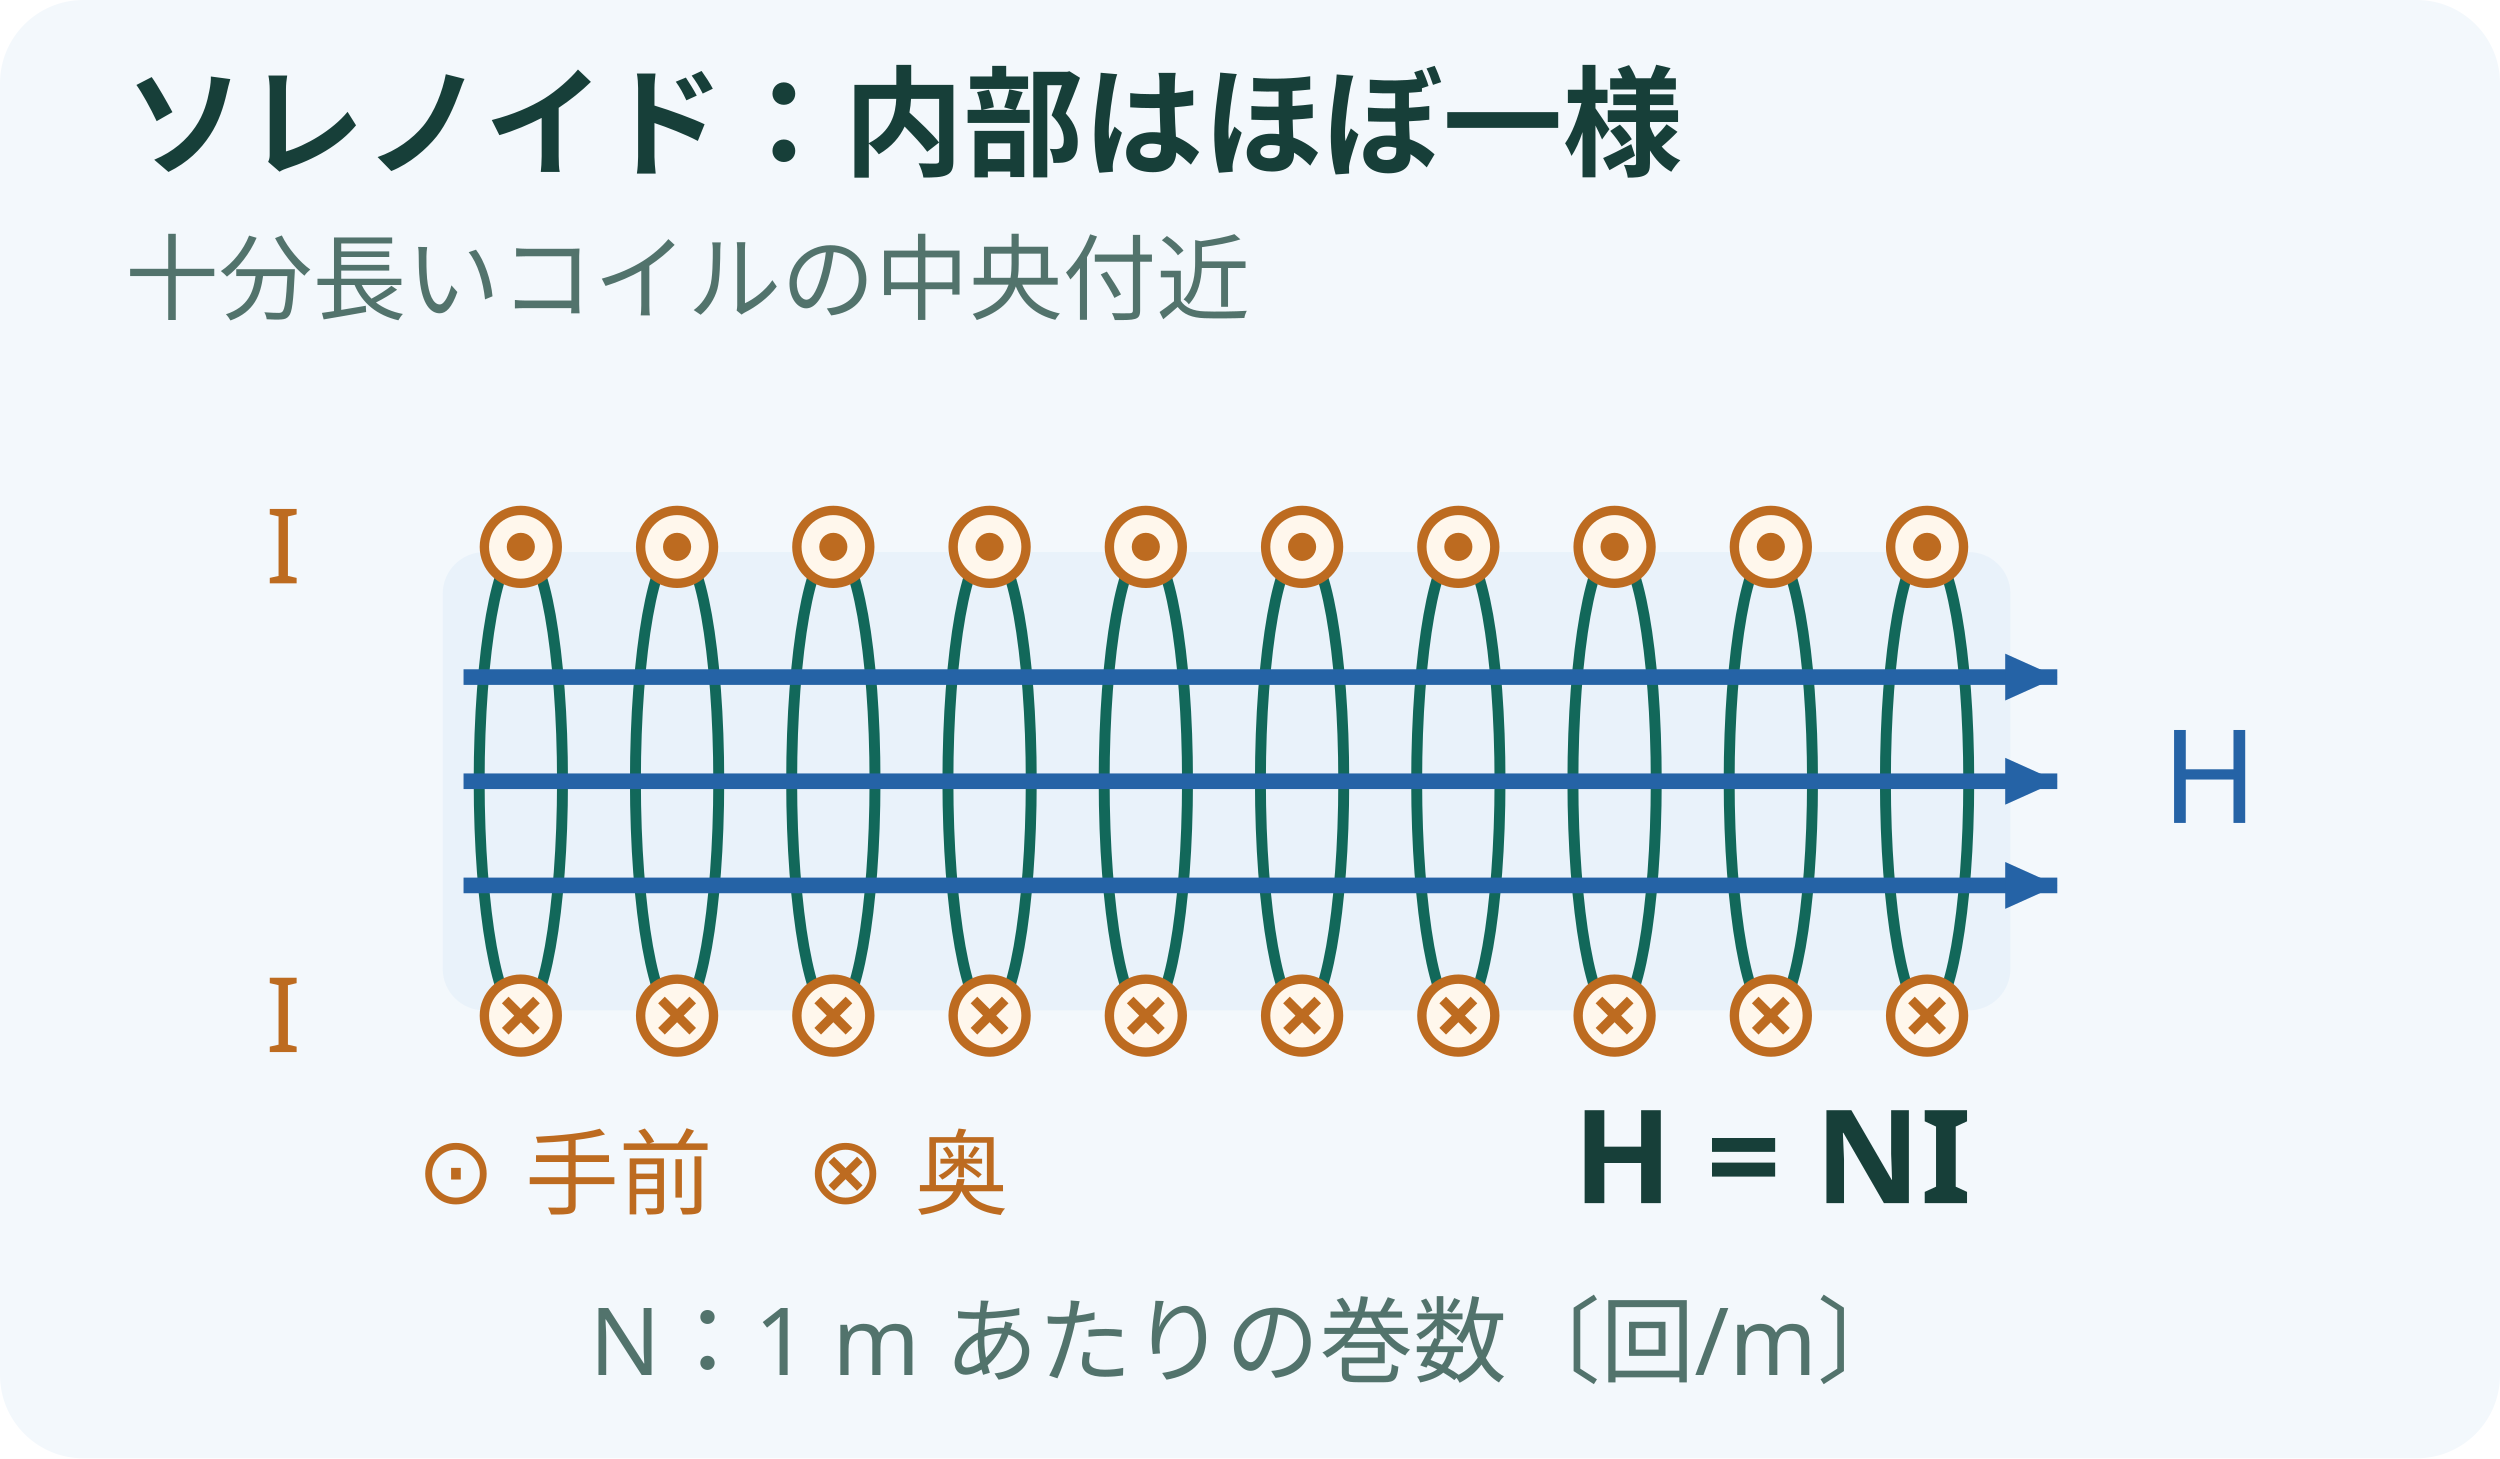
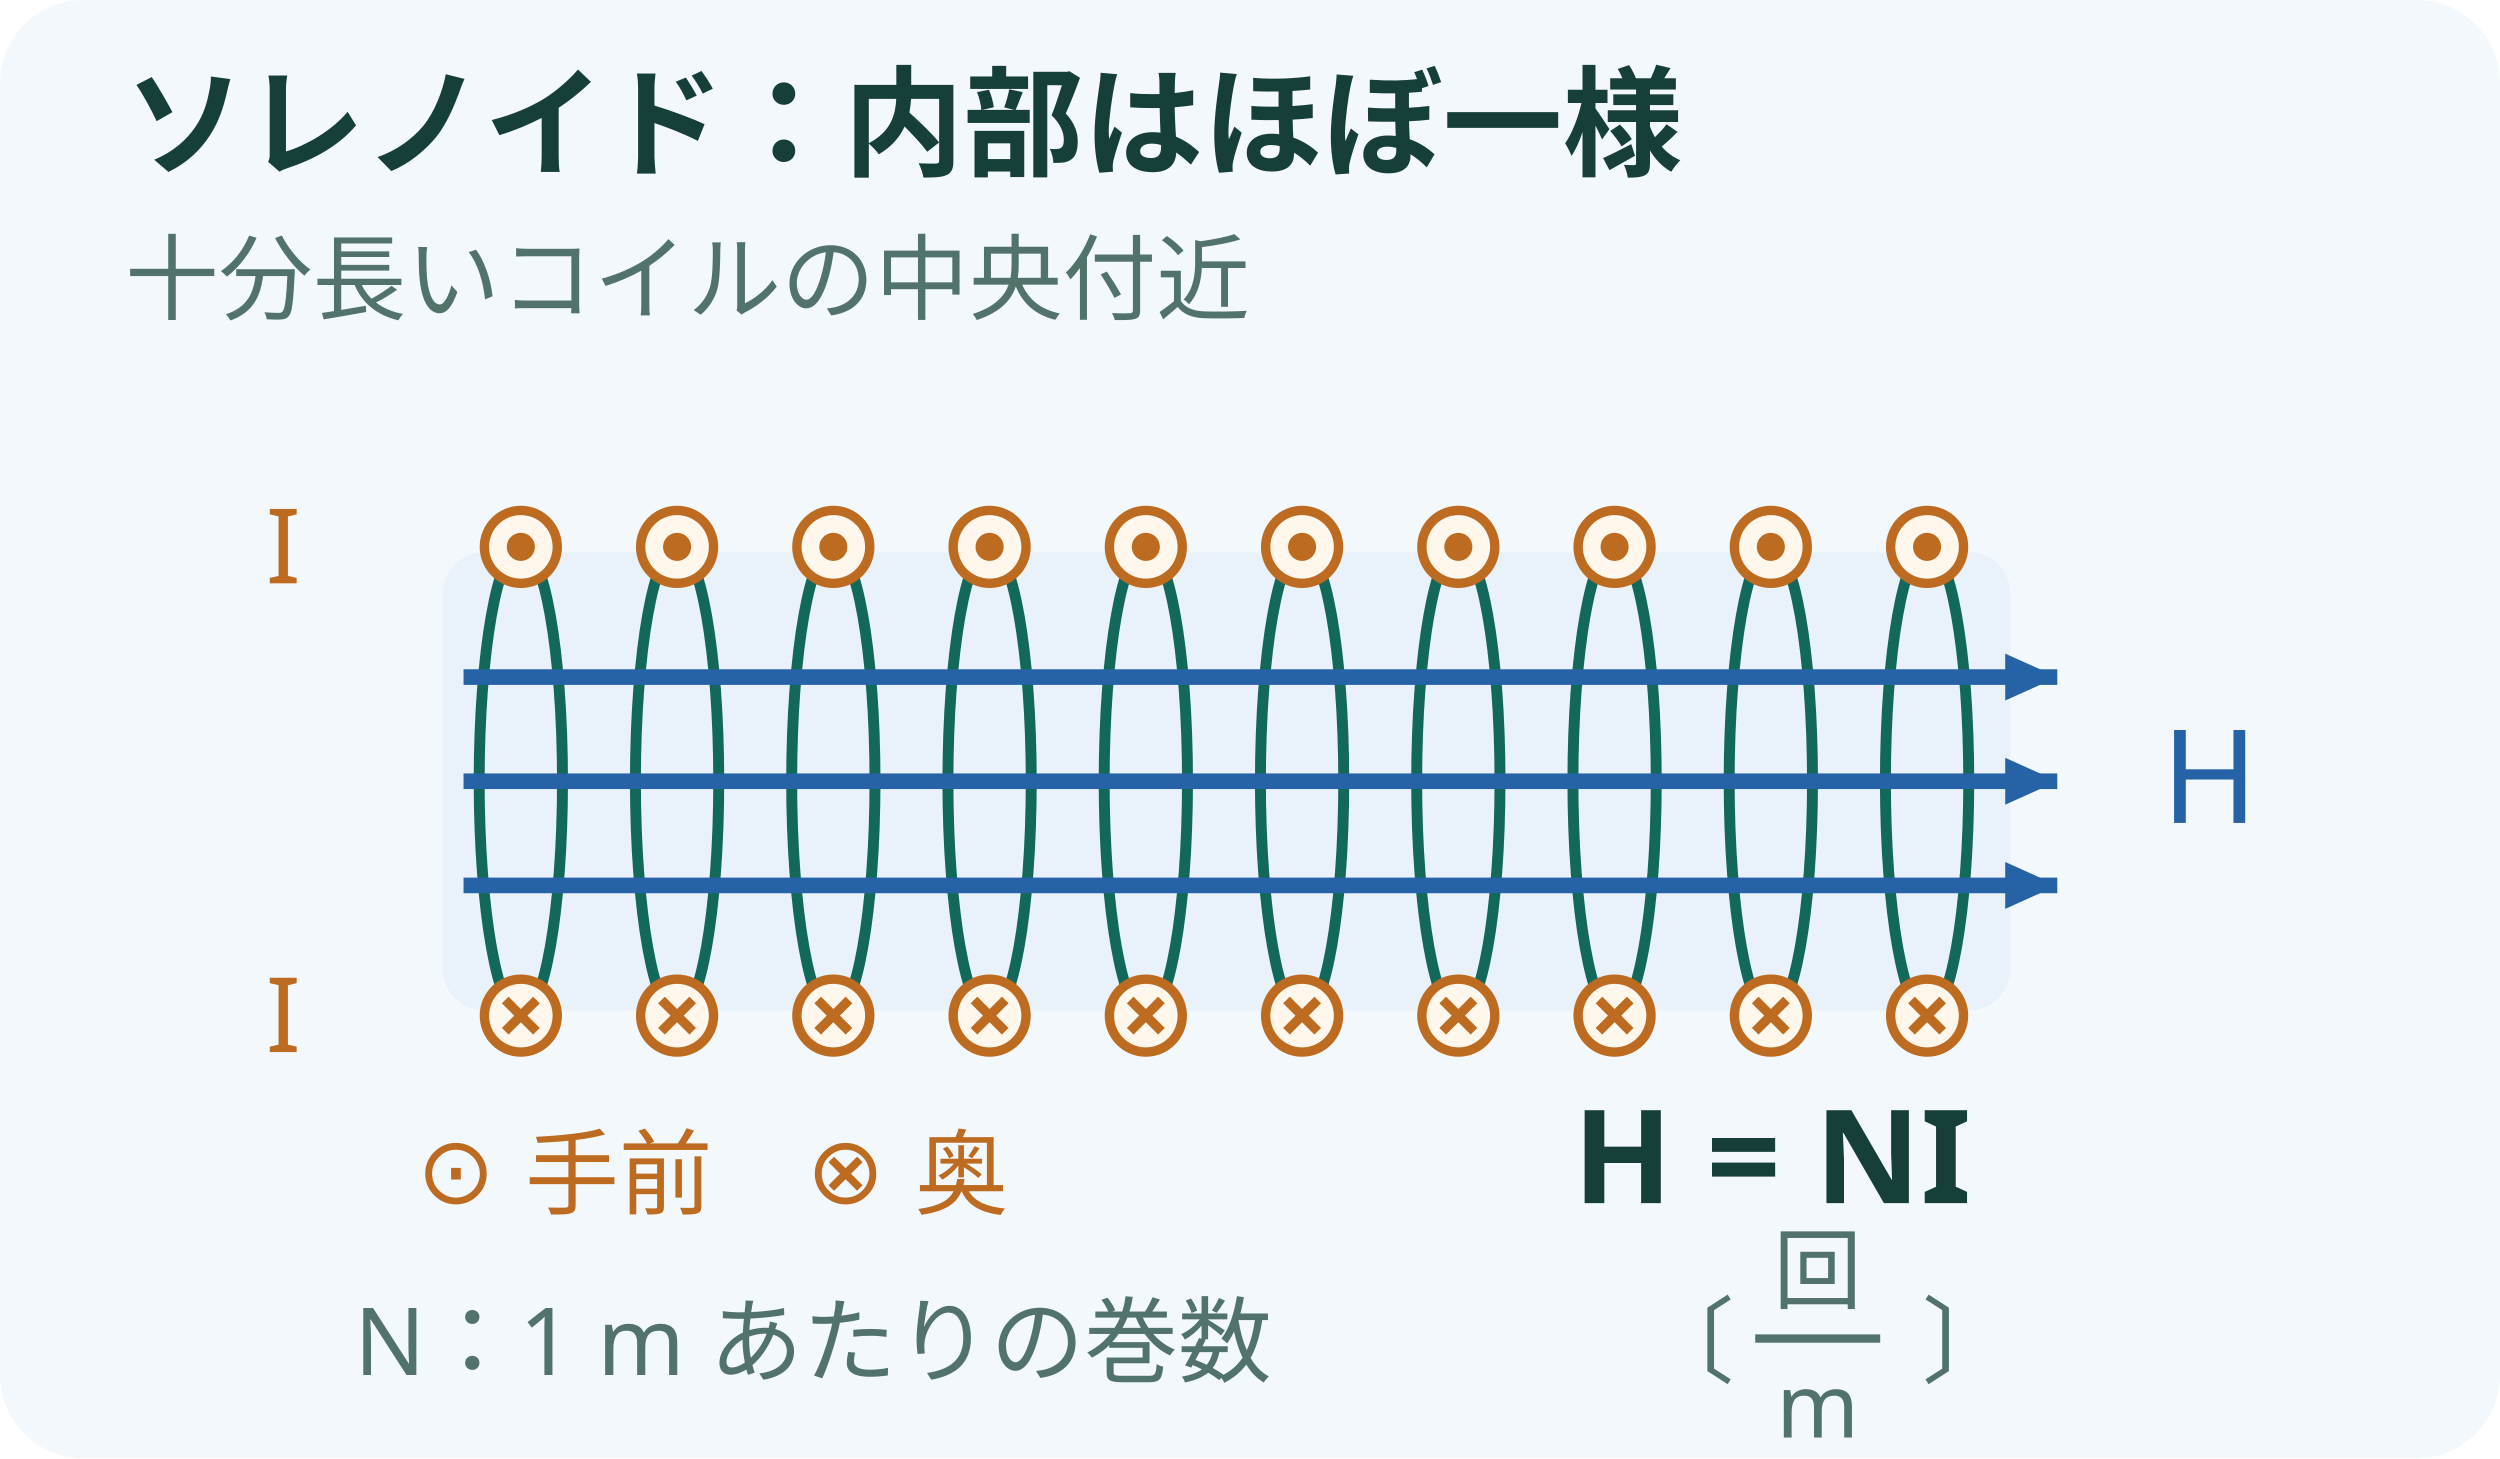
<svg xmlns="http://www.w3.org/2000/svg" viewBox="0 0 480 280" role="img" aria-labelledby="title desc">
  <defs>
    <marker id="field" markerWidth="11" markerHeight="11" refX="10" refY="5.5" orient="auto" markerUnits="userSpaceOnUse">
      <path d="M0 1L10 5.5L0 10Z" fill="#2563a6" />
    </marker>
    <g id="turn">
      <ellipse cy="150" rx="8" ry="45" fill="none" stroke="#12685a" stroke-width="2.1" />
      <circle cy="105" r="7" fill="#fff7ec" stroke="#bd6b20" stroke-width="1.8" />
      <circle cy="105" r="2.7" fill="#bd6b20" />
      <circle cy="195" r="7" fill="#fff7ec" stroke="#bd6b20" stroke-width="1.8" />
      <path d="M-3 192L3 198M-3 198L3 192" stroke="#bd6b20" stroke-width="1.8" />
    </g>
  </defs>
  <style>svg{font-size:18px;fill:#173f39}text{font-family:"Yu Gothic","Meiryo",sans-serif}.title{font-size:23px;font-weight:700}.note{fill:#52736c}.formula{font-size:25px;font-weight:700}</style>
  <rect width="480" height="280" rx="16" fill="#f3f8fc" />
  <text x="24" y="32" class="title">ソレノイド：内部はほぼ一様</text>
  <text x="24" y="60" class="note">十分長いコイルの中央付近</text>
  <rect x="85" y="106" width="301" height="88" rx="8" fill="#e9f2fa" />
  <g>
    <use href="#turn" x="100" />
    <use href="#turn" x="130" />
    <use href="#turn" x="160" />
    <use href="#turn" x="190" />
    <use href="#turn" x="220" />
    <use href="#turn" x="250" />
    <use href="#turn" x="280" />
    <use href="#turn" x="310" />
    <use href="#turn" x="340" />
    <use href="#turn" x="370" />
  </g>
  <g fill="none" stroke="#2563a6" stroke-width="3" marker-end="url(#field)">
    <path d="M89 130H395" />
    <path d="M89 150H395" />
    <path d="M89 170H395" />
  </g>
  <text x="415" y="158" fill="#2563a6" font-size="25">H</text>
  <text x="51" y="112" fill="#bd6b20" font-size="20">I</text>
  <text x="51" y="202" fill="#bd6b20" font-size="20">I</text>
  <text x="80" y="231" fill="#bd6b20">⊙ 手前　⊗ 奥</text>
  <text x="302" y="231" class="formula">H = NI</text>
-   <text x="240" y="264" text-anchor="middle" class="note">N：1 m あたりの巻数〔回/m〕</text>
+   <g class="note" aria-hidden="true">
+     <text x="68" y="264">N：1 m あたりの巻数</text>
+     <text x="315" y="264">〔</text>
+     <g text-anchor="middle" font-size="17">
+       <text x="349" y="250">回</text>
+       <path d="M337 257H361" fill="none" stroke="#52736c" stroke-width="1.6" />
+       <text x="349" y="276">m</text>
+     </g>
+     <text x="369" y="264">〕</text>
+   </g>
</svg>
